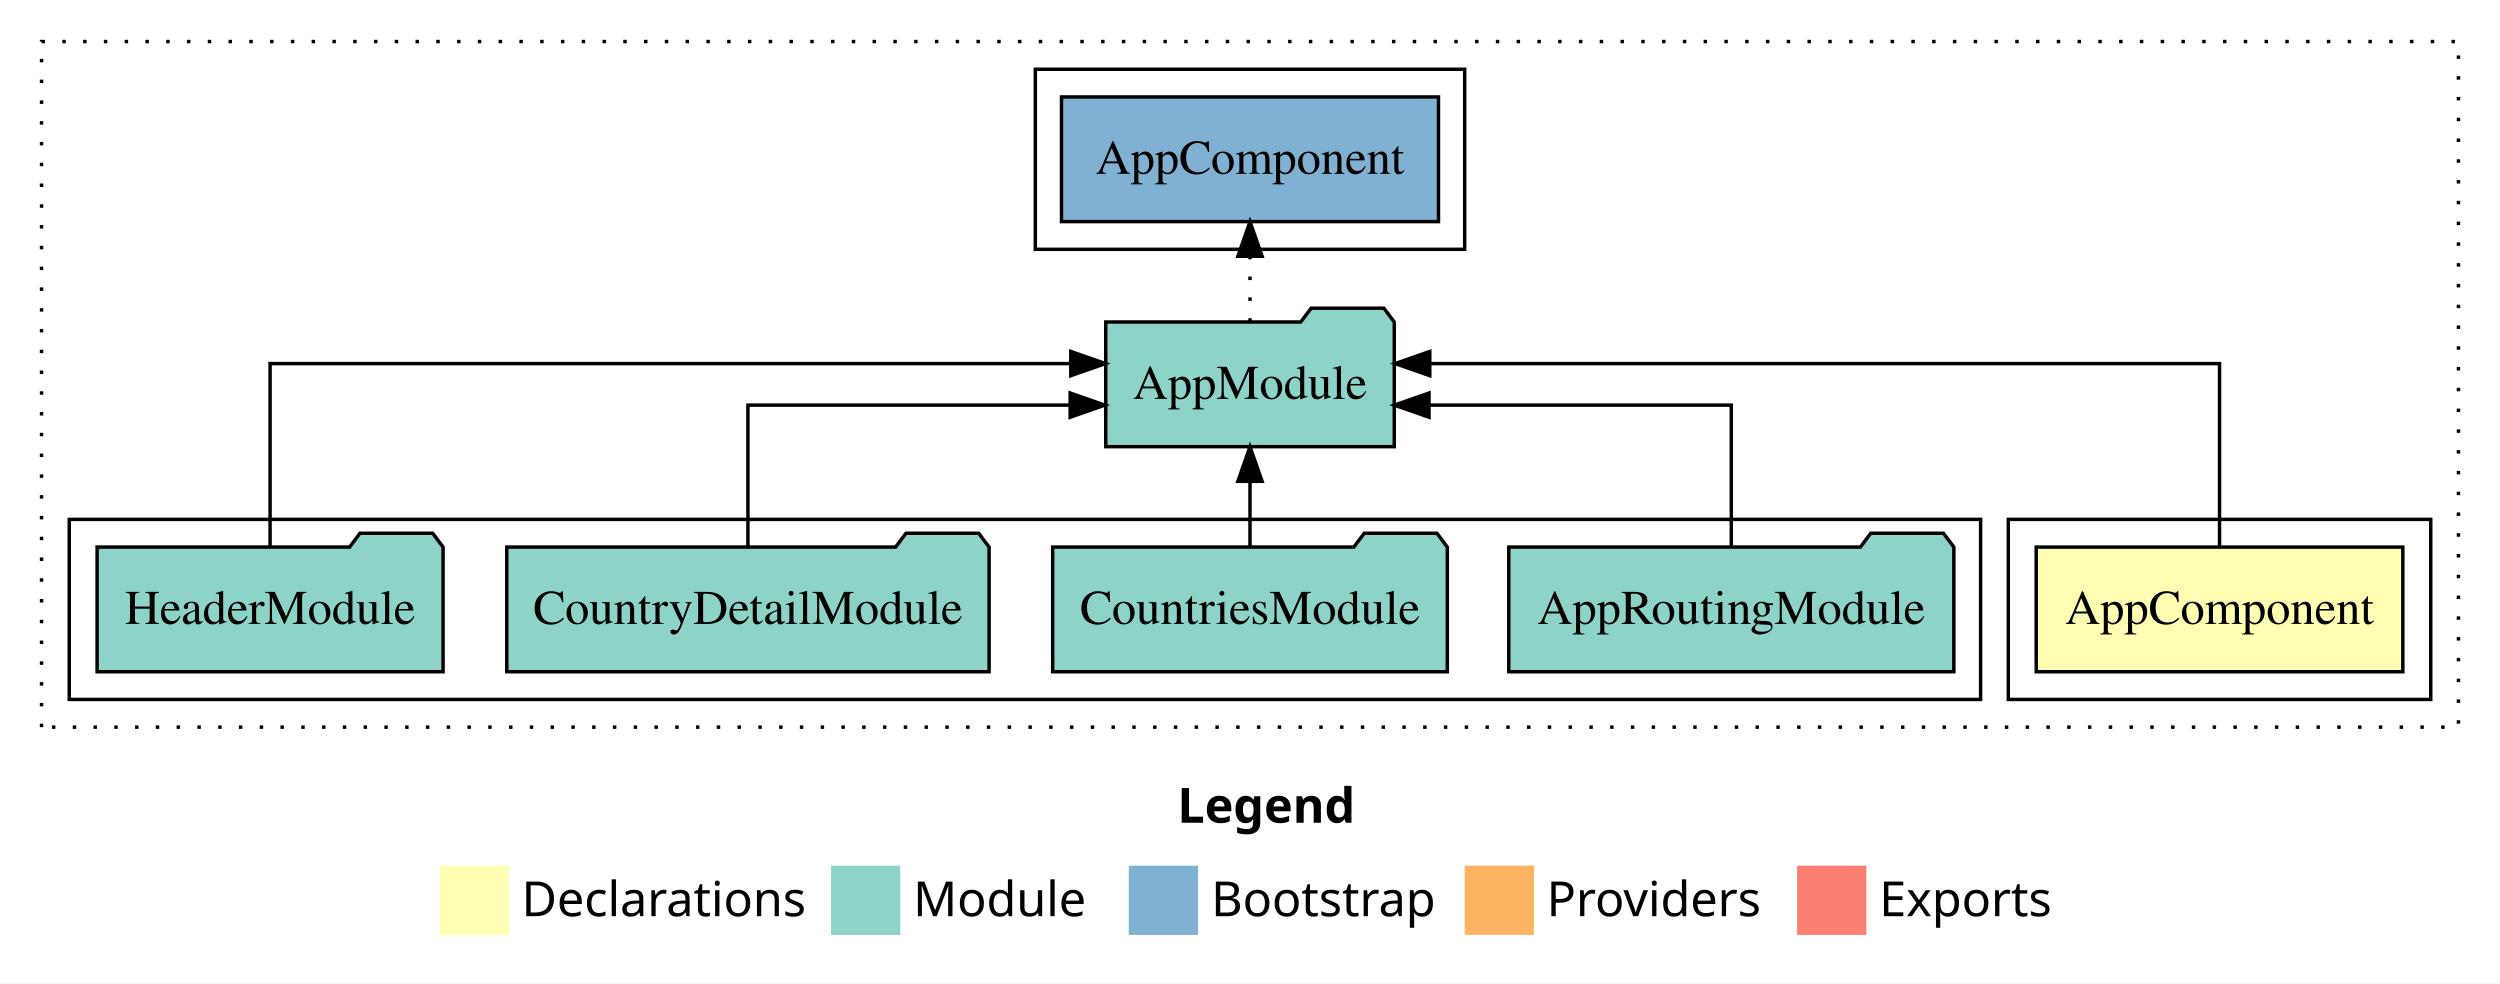
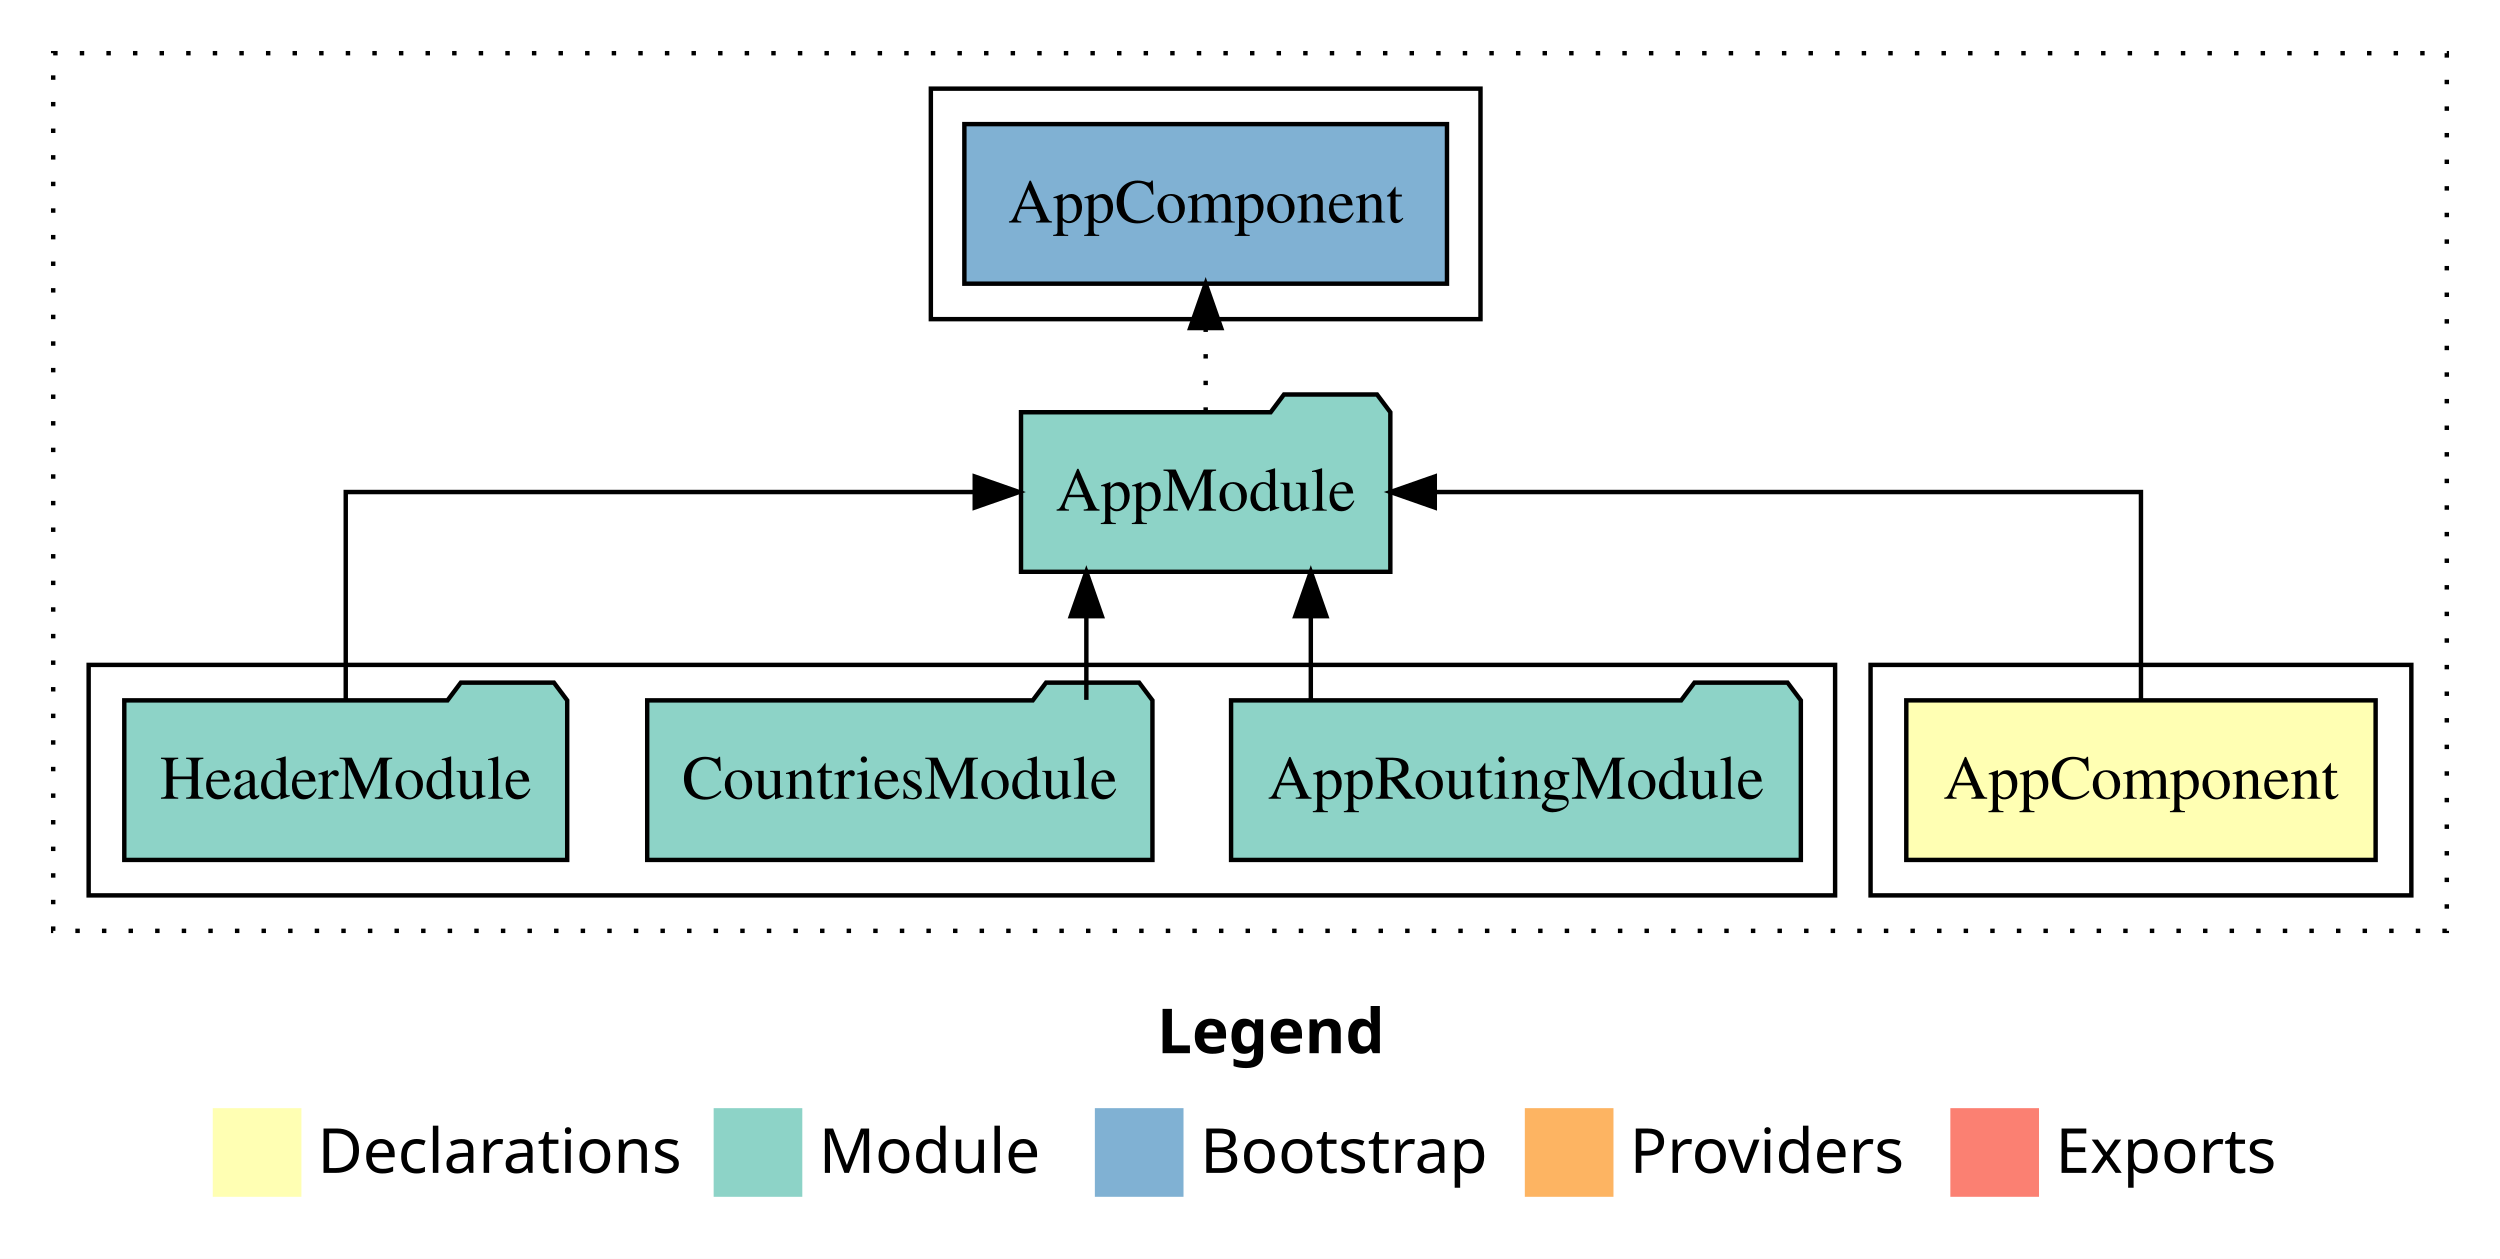
- <svg xmlns="http://www.w3.org/2000/svg" width="722pt" height="284pt" viewBox="0.00 0.00 722.00 284.00">
+ <svg xmlns="http://www.w3.org/2000/svg" width="564pt" height="284pt" viewBox="0.00 0.00 564.00 284.00">
  <g id="graph0" class="graph" transform="scale(1 1) rotate(0) translate(4 280)">
-     <polygon fill="white" stroke="transparent" points="-4,4 -4,-280 718,-280 718,4 -4,4" />
-     <text text-anchor="start" x="336.01" y="-42.4" font-family="sans-serif" font-weight="bold" font-size="14.00">Legend</text>
-     <polygon fill="#ffffb3" stroke="transparent" points="123,-10 123,-30 143,-30 143,-10 123,-10" />
-     <text text-anchor="start" x="146.63" y="-15.4" font-family="sans-serif" font-size="14.00">  Declarations</text>
-     <polygon fill="#8dd3c7" stroke="transparent" points="236,-10 236,-30 256,-30 256,-10 236,-10" />
-     <text text-anchor="start" x="259.73" y="-15.4" font-family="sans-serif" font-size="14.00">  Module</text>
-     <polygon fill="#80b1d3" stroke="transparent" points="322,-10 322,-30 342,-30 342,-10 322,-10" />
-     <text text-anchor="start" x="345.78" y="-15.4" font-family="sans-serif" font-size="14.00">  Bootstrap</text>
-     <polygon fill="#fdb462" stroke="transparent" points="419,-10 419,-30 439,-30 439,-10 419,-10" />
-     <text text-anchor="start" x="442.67" y="-15.4" font-family="sans-serif" font-size="14.00">  Providers</text>
-     <polygon fill="#fb8072" stroke="transparent" points="515,-10 515,-30 535,-30 535,-10 515,-10" />
-     <text text-anchor="start" x="538.73" y="-15.4" font-family="sans-serif" font-size="14.00">  Exports</text>
+     <polygon fill="white" stroke="transparent" points="-4,4 -4,-280 560,-280 560,4 -4,4" />
+     <text text-anchor="start" x="257.01" y="-42.4" font-family="sans-serif" font-weight="bold" font-size="14.00">Legend</text>
+     <polygon fill="#ffffb3" stroke="transparent" points="44,-10 44,-30 64,-30 64,-10 44,-10" />
+     <text text-anchor="start" x="67.63" y="-15.4" font-family="sans-serif" font-size="14.00">  Declarations</text>
+     <polygon fill="#8dd3c7" stroke="transparent" points="157,-10 157,-30 177,-30 177,-10 157,-10" />
+     <text text-anchor="start" x="180.73" y="-15.4" font-family="sans-serif" font-size="14.00">  Module</text>
+     <polygon fill="#80b1d3" stroke="transparent" points="243,-10 243,-30 263,-30 263,-10 243,-10" />
+     <text text-anchor="start" x="266.78" y="-15.4" font-family="sans-serif" font-size="14.00">  Bootstrap</text>
+     <polygon fill="#fdb462" stroke="transparent" points="340,-10 340,-30 360,-30 360,-10 340,-10" />
+     <text text-anchor="start" x="363.67" y="-15.4" font-family="sans-serif" font-size="14.00">  Providers</text>
+     <polygon fill="#fb8072" stroke="transparent" points="436,-10 436,-30 456,-30 456,-10 436,-10" />
+     <text text-anchor="start" x="459.73" y="-15.4" font-family="sans-serif" font-size="14.00">  Exports</text>
    <g id="clust1" class="cluster">
-       <polygon fill="none" stroke="black" stroke-dasharray="1,5" points="8,-70 8,-268 706,-268 706,-70 8,-70" />
+       <polygon fill="none" stroke="black" stroke-dasharray="1,5" points="8,-70 8,-268 548,-268 548,-70 8,-70" />
    </g>
    <g id="clust6" class="cluster">
-       <polygon fill="none" stroke="black" points="295,-208 295,-260 419,-260 419,-208 295,-208" />
+       <polygon fill="none" stroke="black" points="206,-208 206,-260 330,-260 330,-208 206,-208" />
    </g>
    <g id="clust2" class="cluster">
-       <polygon fill="none" stroke="black" points="576,-78 576,-130 698,-130 698,-78 576,-78" />
+       <polygon fill="none" stroke="black" points="418,-78 418,-130 540,-130 540,-78 418,-78" />
    </g>
    <g id="clust4" class="cluster">
-       <polygon fill="none" stroke="black" points="16,-78 16,-130 568,-130 568,-78 16,-78" />
+       <polygon fill="none" stroke="black" points="16,-78 16,-130 410,-130 410,-78 16,-78" />
    </g>
    <g id="node1" class="node">
-       <polygon fill="#ffffb3" stroke="black" points="689.94,-122 584.06,-122 584.06,-86 689.94,-86 689.94,-122" />
-       <text text-anchor="middle" x="637" y="-99.8" font-family="Times,serif" font-size="14.00">AppComponent</text>
+       <polygon fill="#ffffb3" stroke="black" points="531.94,-122 426.06,-122 426.06,-86 531.94,-86 531.94,-122" />
+       <text text-anchor="middle" x="479" y="-99.8" font-family="Times,serif" font-size="14.00">AppComponent</text>
    </g>
    <g id="node2" class="node">
-       <polygon fill="#8dd3c7" stroke="black" points="398.66,-187 395.66,-191 374.66,-191 371.66,-187 315.34,-187 315.34,-151 398.66,-151 398.66,-187" />
-       <text text-anchor="middle" x="357" y="-164.8" font-family="Times,serif" font-size="14.00">AppModule</text>
+       <polygon fill="#8dd3c7" stroke="black" points="309.66,-187 306.66,-191 285.66,-191 282.66,-187 226.34,-187 226.34,-151 309.66,-151 309.66,-187" />
+       <text text-anchor="middle" x="268" y="-164.8" font-family="Times,serif" font-size="14.00">AppModule</text>
    </g>
    <g id="edge1" class="edge">
-       <path fill="none" stroke="black" d="M637,-122.28C637,-143.32 637,-175 637,-175 637,-175 408.92,-175 408.92,-175" />
-       <polygon fill="black" stroke="black" points="408.92,-171.5 398.92,-175 408.92,-178.5 408.92,-171.5" />
+       <path fill="none" stroke="black" d="M479,-122.11C479,-141.34 479,-169 479,-169 479,-169 319.69,-169 319.69,-169" />
+       <polygon fill="black" stroke="black" points="319.69,-165.5 309.69,-169 319.69,-172.5 319.69,-165.5" />
    </g>
-     <g id="node7" class="node">
-       <polygon fill="#80b1d3" stroke="black" points="411.44,-252 302.56,-252 302.56,-216 411.44,-216 411.44,-252" />
-       <text text-anchor="middle" x="357" y="-229.8" font-family="Times,serif" font-size="14.00">AppComponent </text>
+     <g id="node6" class="node">
+       <polygon fill="#80b1d3" stroke="black" points="322.44,-252 213.56,-252 213.56,-216 322.44,-216 322.44,-252" />
+       <text text-anchor="middle" x="268" y="-229.8" font-family="Times,serif" font-size="14.00">AppComponent </text>
    </g>
-     <g id="edge6" class="edge">
-       <path fill="none" stroke="black" stroke-dasharray="1,5" d="M357,-187.11C357,-187.11 357,-205.99 357,-205.99" />
-       <polygon fill="black" stroke="black" points="353.5,-205.99 357,-215.99 360.5,-205.99 353.5,-205.99" />
+     <g id="edge5" class="edge">
+       <path fill="none" stroke="black" stroke-dasharray="1,5" d="M268,-187.11C268,-187.11 268,-205.99 268,-205.99" />
+       <polygon fill="black" stroke="black" points="264.5,-205.99 268,-215.99 271.5,-205.99 264.5,-205.99" />
    </g>
    <g id="node3" class="node">
-       <polygon fill="#8dd3c7" stroke="black" points="560.27,-122 557.27,-126 536.27,-126 533.27,-122 431.73,-122 431.73,-86 560.27,-86 560.27,-122" />
-       <text text-anchor="middle" x="496" y="-99.8" font-family="Times,serif" font-size="14.00">AppRoutingModule</text>
+       <polygon fill="#8dd3c7" stroke="black" points="402.27,-122 399.27,-126 378.27,-126 375.27,-122 273.73,-122 273.73,-86 402.27,-86 402.27,-122" />
+       <text text-anchor="middle" x="338" y="-99.8" font-family="Times,serif" font-size="14.00">AppRoutingModule</text>
    </g>
    <g id="edge2" class="edge">
-       <path fill="none" stroke="black" d="M496,-122.02C496,-139.37 496,-163 496,-163 496,-163 408.7,-163 408.7,-163" />
-       <polygon fill="black" stroke="black" points="408.7,-159.5 398.7,-163 408.7,-166.5 408.7,-159.5" />
+       <path fill="none" stroke="black" d="M291.72,-122.11C291.72,-122.11 291.72,-140.99 291.72,-140.99" />
+       <polygon fill="black" stroke="black" points="288.22,-140.99 291.72,-150.99 295.22,-140.99 288.22,-140.99" />
    </g>
    <g id="node4" class="node">
-       <polygon fill="#8dd3c7" stroke="black" points="413.99,-122 410.99,-126 389.99,-126 386.99,-122 300.01,-122 300.01,-86 413.99,-86 413.99,-122" />
-       <text text-anchor="middle" x="357" y="-99.8" font-family="Times,serif" font-size="14.00">CountriesModule</text>
+       <polygon fill="#8dd3c7" stroke="black" points="255.99,-122 252.99,-126 231.99,-126 228.99,-122 142.01,-122 142.01,-86 255.99,-86 255.99,-122" />
+       <text text-anchor="middle" x="199" y="-99.8" font-family="Times,serif" font-size="14.00">CountriesModule</text>
    </g>
    <g id="edge3" class="edge">
-       <path fill="none" stroke="black" d="M357,-122.11C357,-122.11 357,-140.99 357,-140.99" />
-       <polygon fill="black" stroke="black" points="353.5,-140.99 357,-150.99 360.5,-140.99 353.5,-140.99" />
+       <path fill="none" stroke="black" d="M241.08,-122.11C241.08,-122.11 241.08,-140.99 241.08,-140.99" />
+       <polygon fill="black" stroke="black" points="237.58,-140.99 241.08,-150.99 244.58,-140.99 237.58,-140.99" />
    </g>
    <g id="node5" class="node">
-       <polygon fill="#8dd3c7" stroke="black" points="281.65,-122 278.65,-126 257.65,-126 254.65,-122 142.35,-122 142.35,-86 281.65,-86 281.65,-122" />
-       <text text-anchor="middle" x="212" y="-99.8" font-family="Times,serif" font-size="14.00">CountryDetailModule</text>
-     </g>
-     <g id="edge4" class="edge">
-       <path fill="none" stroke="black" d="M212,-122.02C212,-139.37 212,-163 212,-163 212,-163 305.06,-163 305.06,-163" />
-       <polygon fill="black" stroke="black" points="305.06,-166.5 315.06,-163 305.06,-159.5 305.06,-166.5" />
-     </g>
-     <g id="node6" class="node">
      <polygon fill="#8dd3c7" stroke="black" points="123.96,-122 120.96,-126 99.96,-126 96.96,-122 24.04,-122 24.04,-86 123.96,-86 123.96,-122" />
      <text text-anchor="middle" x="74" y="-99.8" font-family="Times,serif" font-size="14.00">HeaderModule</text>
    </g>
-     <g id="edge5" class="edge">
-       <path fill="none" stroke="black" d="M74,-122.28C74,-143.32 74,-175 74,-175 74,-175 305.24,-175 305.24,-175" />
-       <polygon fill="black" stroke="black" points="305.24,-178.5 315.24,-175 305.24,-171.5 305.24,-178.5" />
+     <g id="edge4" class="edge">
+       <path fill="none" stroke="black" d="M74,-122.11C74,-141.34 74,-169 74,-169 74,-169 215.9,-169 215.9,-169" />
+       <polygon fill="black" stroke="black" points="215.9,-172.5 225.9,-169 215.9,-165.5 215.9,-172.5" />
    </g>
  </g>
</svg>
